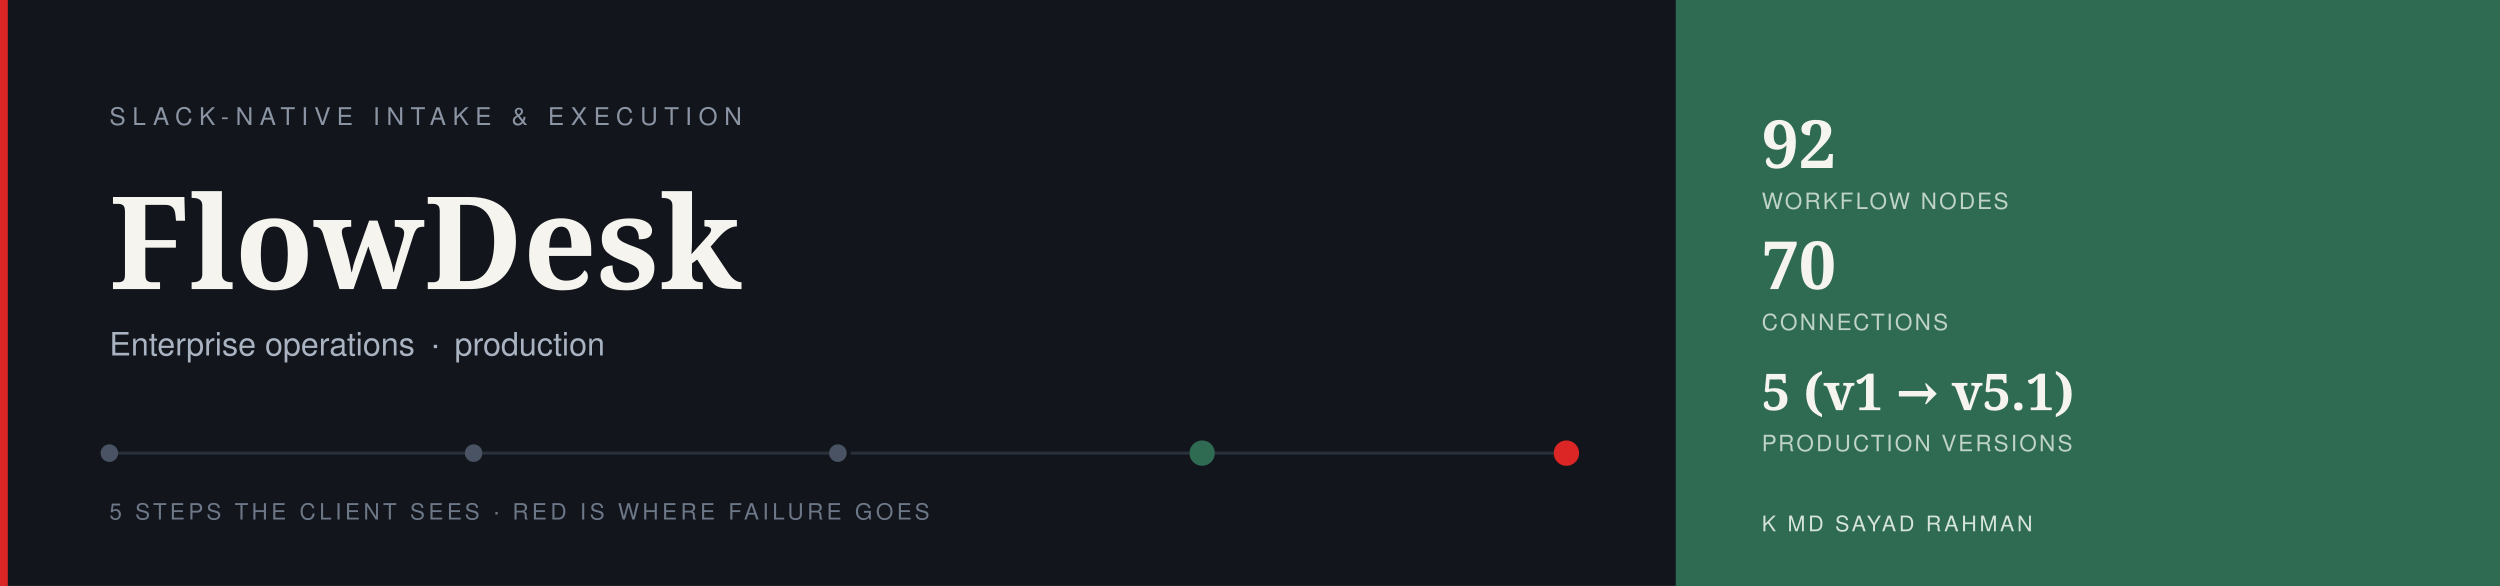
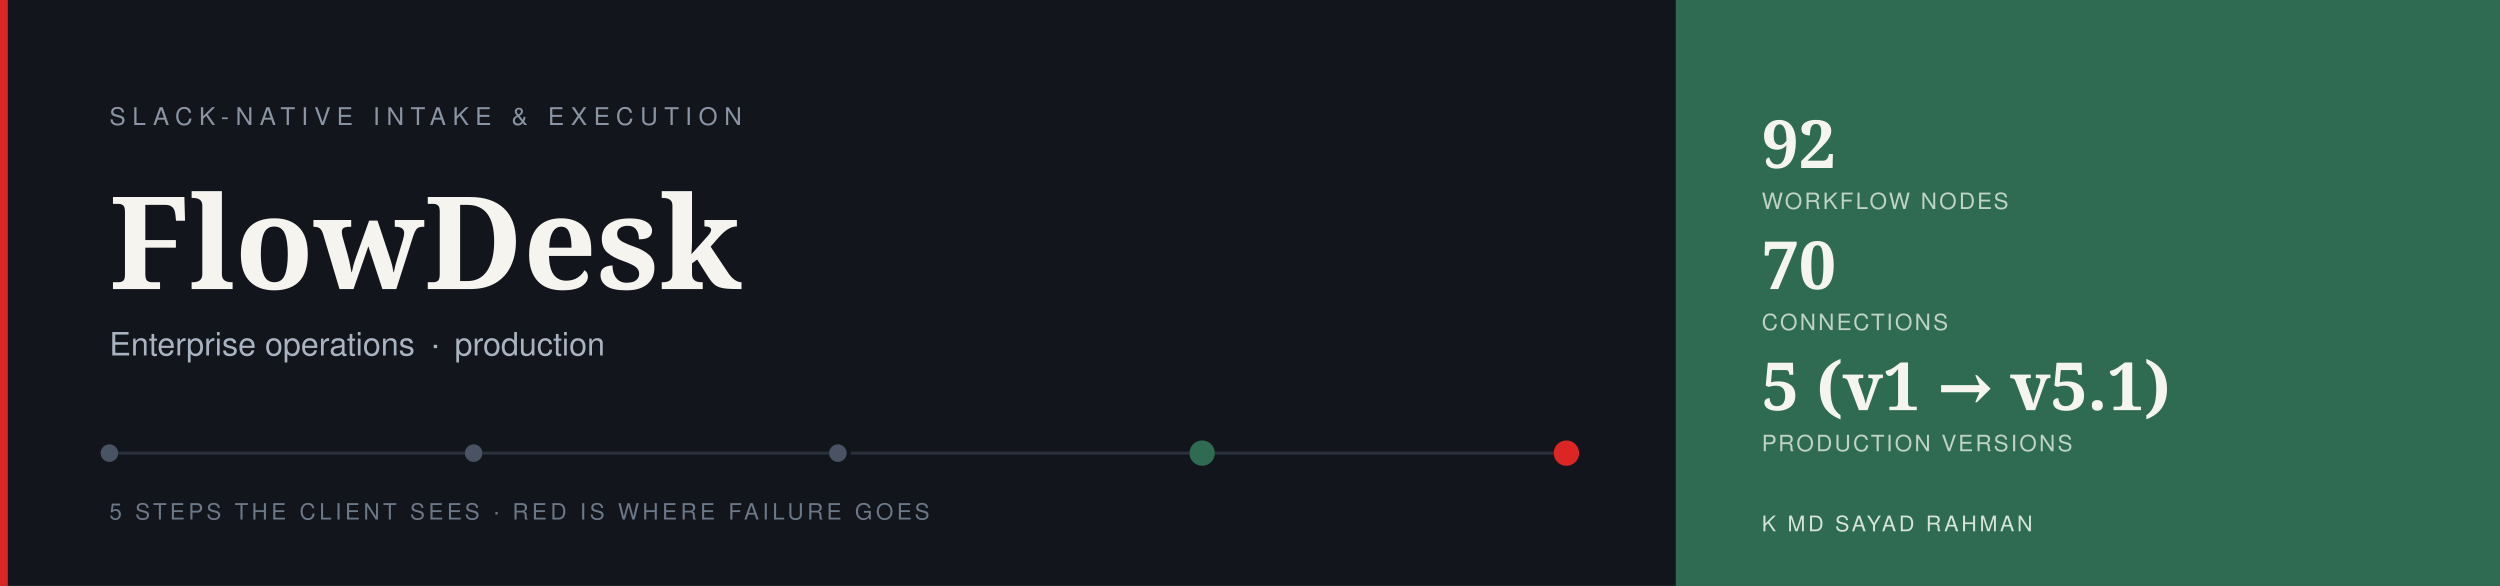
<svg xmlns="http://www.w3.org/2000/svg" width="1280" height="300" viewBox="0 0 1280 300" role="img" aria-label="FlowDesk — Slack-native intake &amp; execution">
  <rect width="1280" height="300" fill="#12151B" />
  <rect x="858" y="0" width="422" height="300" fill="#2F6B52" />
  <rect x="0" y="0" width="4" height="300" fill="#DC2626" />
  <text x="56" y="64" font-family="Helvetica,Arial,sans-serif" font-size="12.5" letter-spacing="3.4" fill="#8A94A3">SLACK-NATIVE INTAKE &amp; EXECUTION</text>
  <text x="56" y="148" font-family="Georgia,serif" font-size="66" font-weight="700" fill="#F5F4EF">FlowDesk</text>
  <text x="56" y="182" font-family="Helvetica,Arial,sans-serif" font-size="16.5" fill="#A9B3C1">Enterprise operations  ·  production</text>
  <line x1="60.5" y1="232" x2="238.0" y2="232" stroke="#2B313C" stroke-width="1.5" />
  <line x1="247.0" y1="232" x2="424.5" y2="232" stroke="#2B313C" stroke-width="1.5" />
  <line x1="435.5" y1="232" x2="609.0" y2="232" stroke="#2B313C" stroke-width="1.5" />
  <line x1="622.0" y1="232" x2="795.5" y2="232" stroke="#2B313C" stroke-width="1.5" />
  <circle cx="56.0" cy="232" r="4.5" fill="#4A5364" />
  <circle cx="242.5" cy="232" r="4.5" fill="#4A5364" />
  <circle cx="429.0" cy="232" r="4.5" fill="#4A5364" />
  <circle cx="615.5" cy="232" r="6.5" fill="#2F6B52" />
  <circle cx="802.0" cy="232" r="6.5" fill="#DC2626" />
  <text x="56" y="266" font-family="Helvetica,Arial,sans-serif" font-size="11.5" letter-spacing="1.8" fill="#6C7787">5 STEPS THE CLIENT SEES · RED IS WHERE FAILURE GOES</text>
  <text x="902" y="86" font-family="Georgia,serif" font-size="34" font-weight="700" fill="#F5F4EF">92</text>
  <text x="902" y="107" font-family="Helvetica,Arial,sans-serif" font-size="11.5" letter-spacing="1.15" fill="#BFD3C6">WORKFLOW NODES</text>
  <text x="902" y="148" font-family="Georgia,serif" font-size="34" font-weight="700" fill="#F5F4EF">70</text>
  <text x="902" y="169" font-family="Helvetica,Arial,sans-serif" font-size="11.5" letter-spacing="1.15" fill="#BFD3C6">CONNECTIONS</text>
-   <text x="902" y="210" font-family="Georgia,serif" font-size="26" font-weight="700" fill="#F5F4EF">5  (v1 → v5.1)</text>
+   <text x="902" y="210" font-family="Georgia,serif" font-size="34" font-weight="700" fill="#F5F4EF">5  (v1 → v5.1)</text>
  <text x="902" y="231" font-family="Helvetica,Arial,sans-serif" font-size="11.5" letter-spacing="1.15" fill="#BFD3C6">PRODUCTION VERSIONS</text>
  <text x="902" y="272" font-family="Helvetica,Arial,sans-serif" font-size="11" letter-spacing="1.4" fill="#D6E4DA">K MD SAYAD RAHMAN</text>
</svg>
